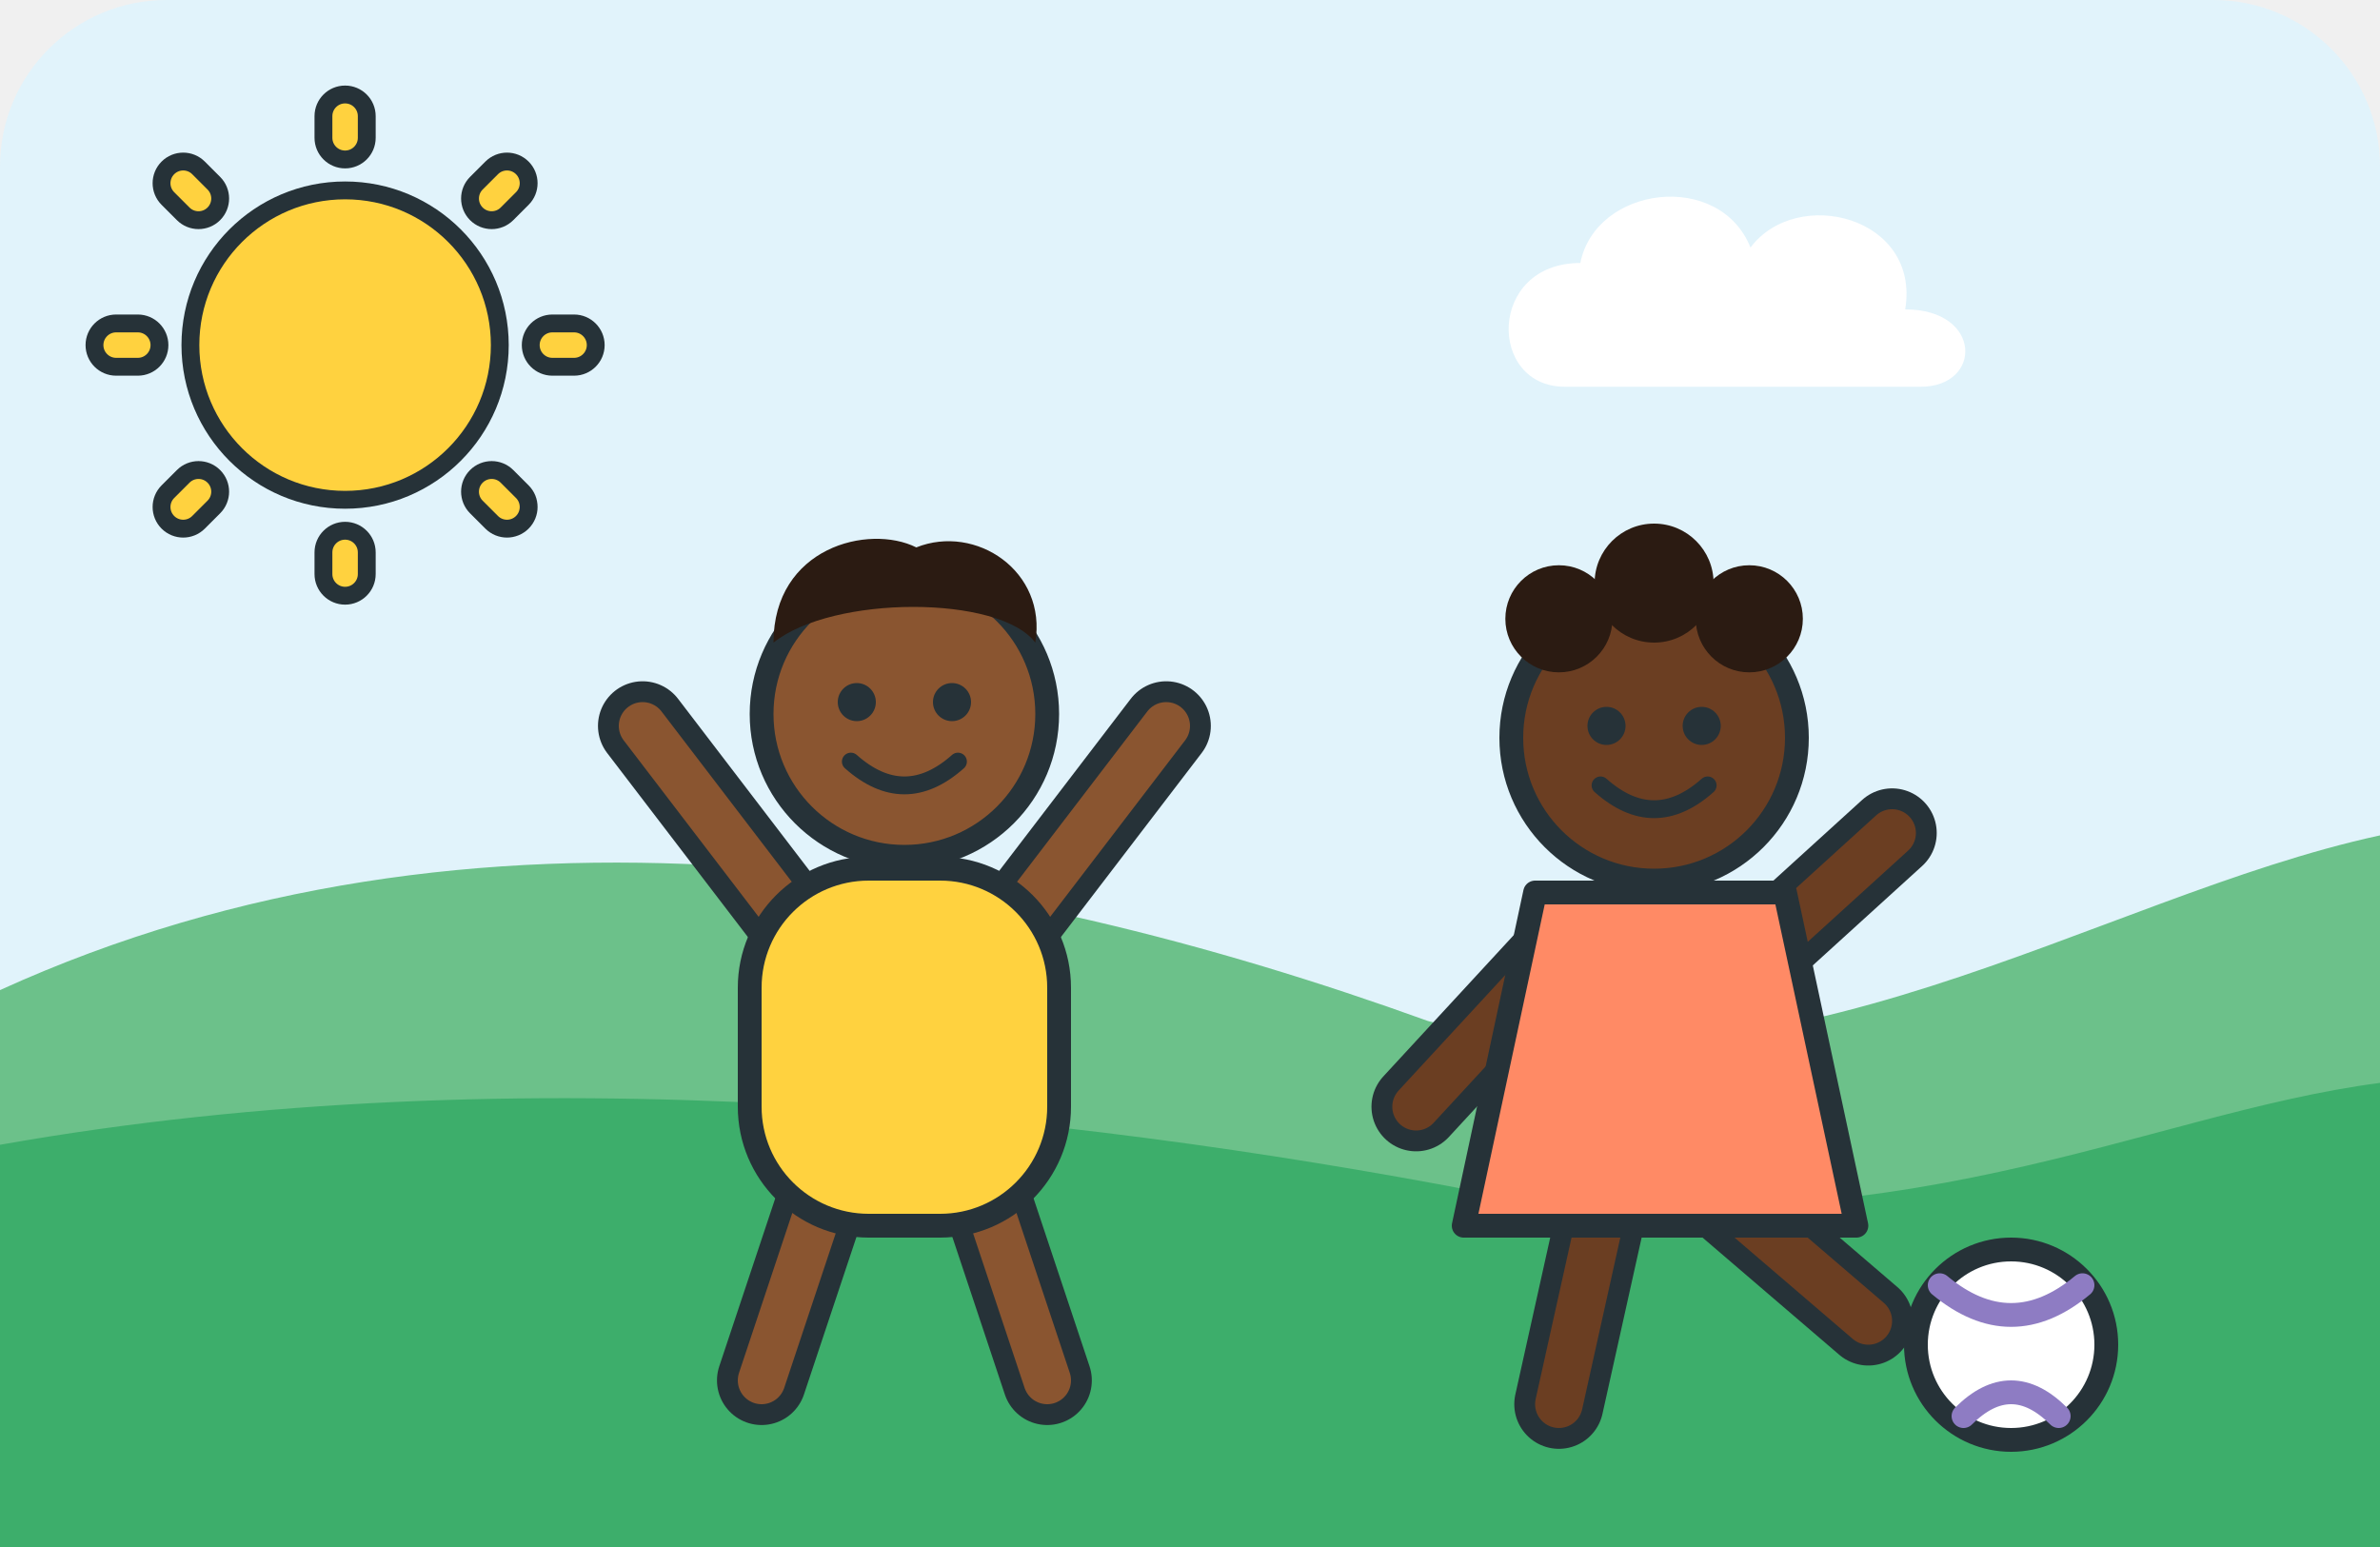
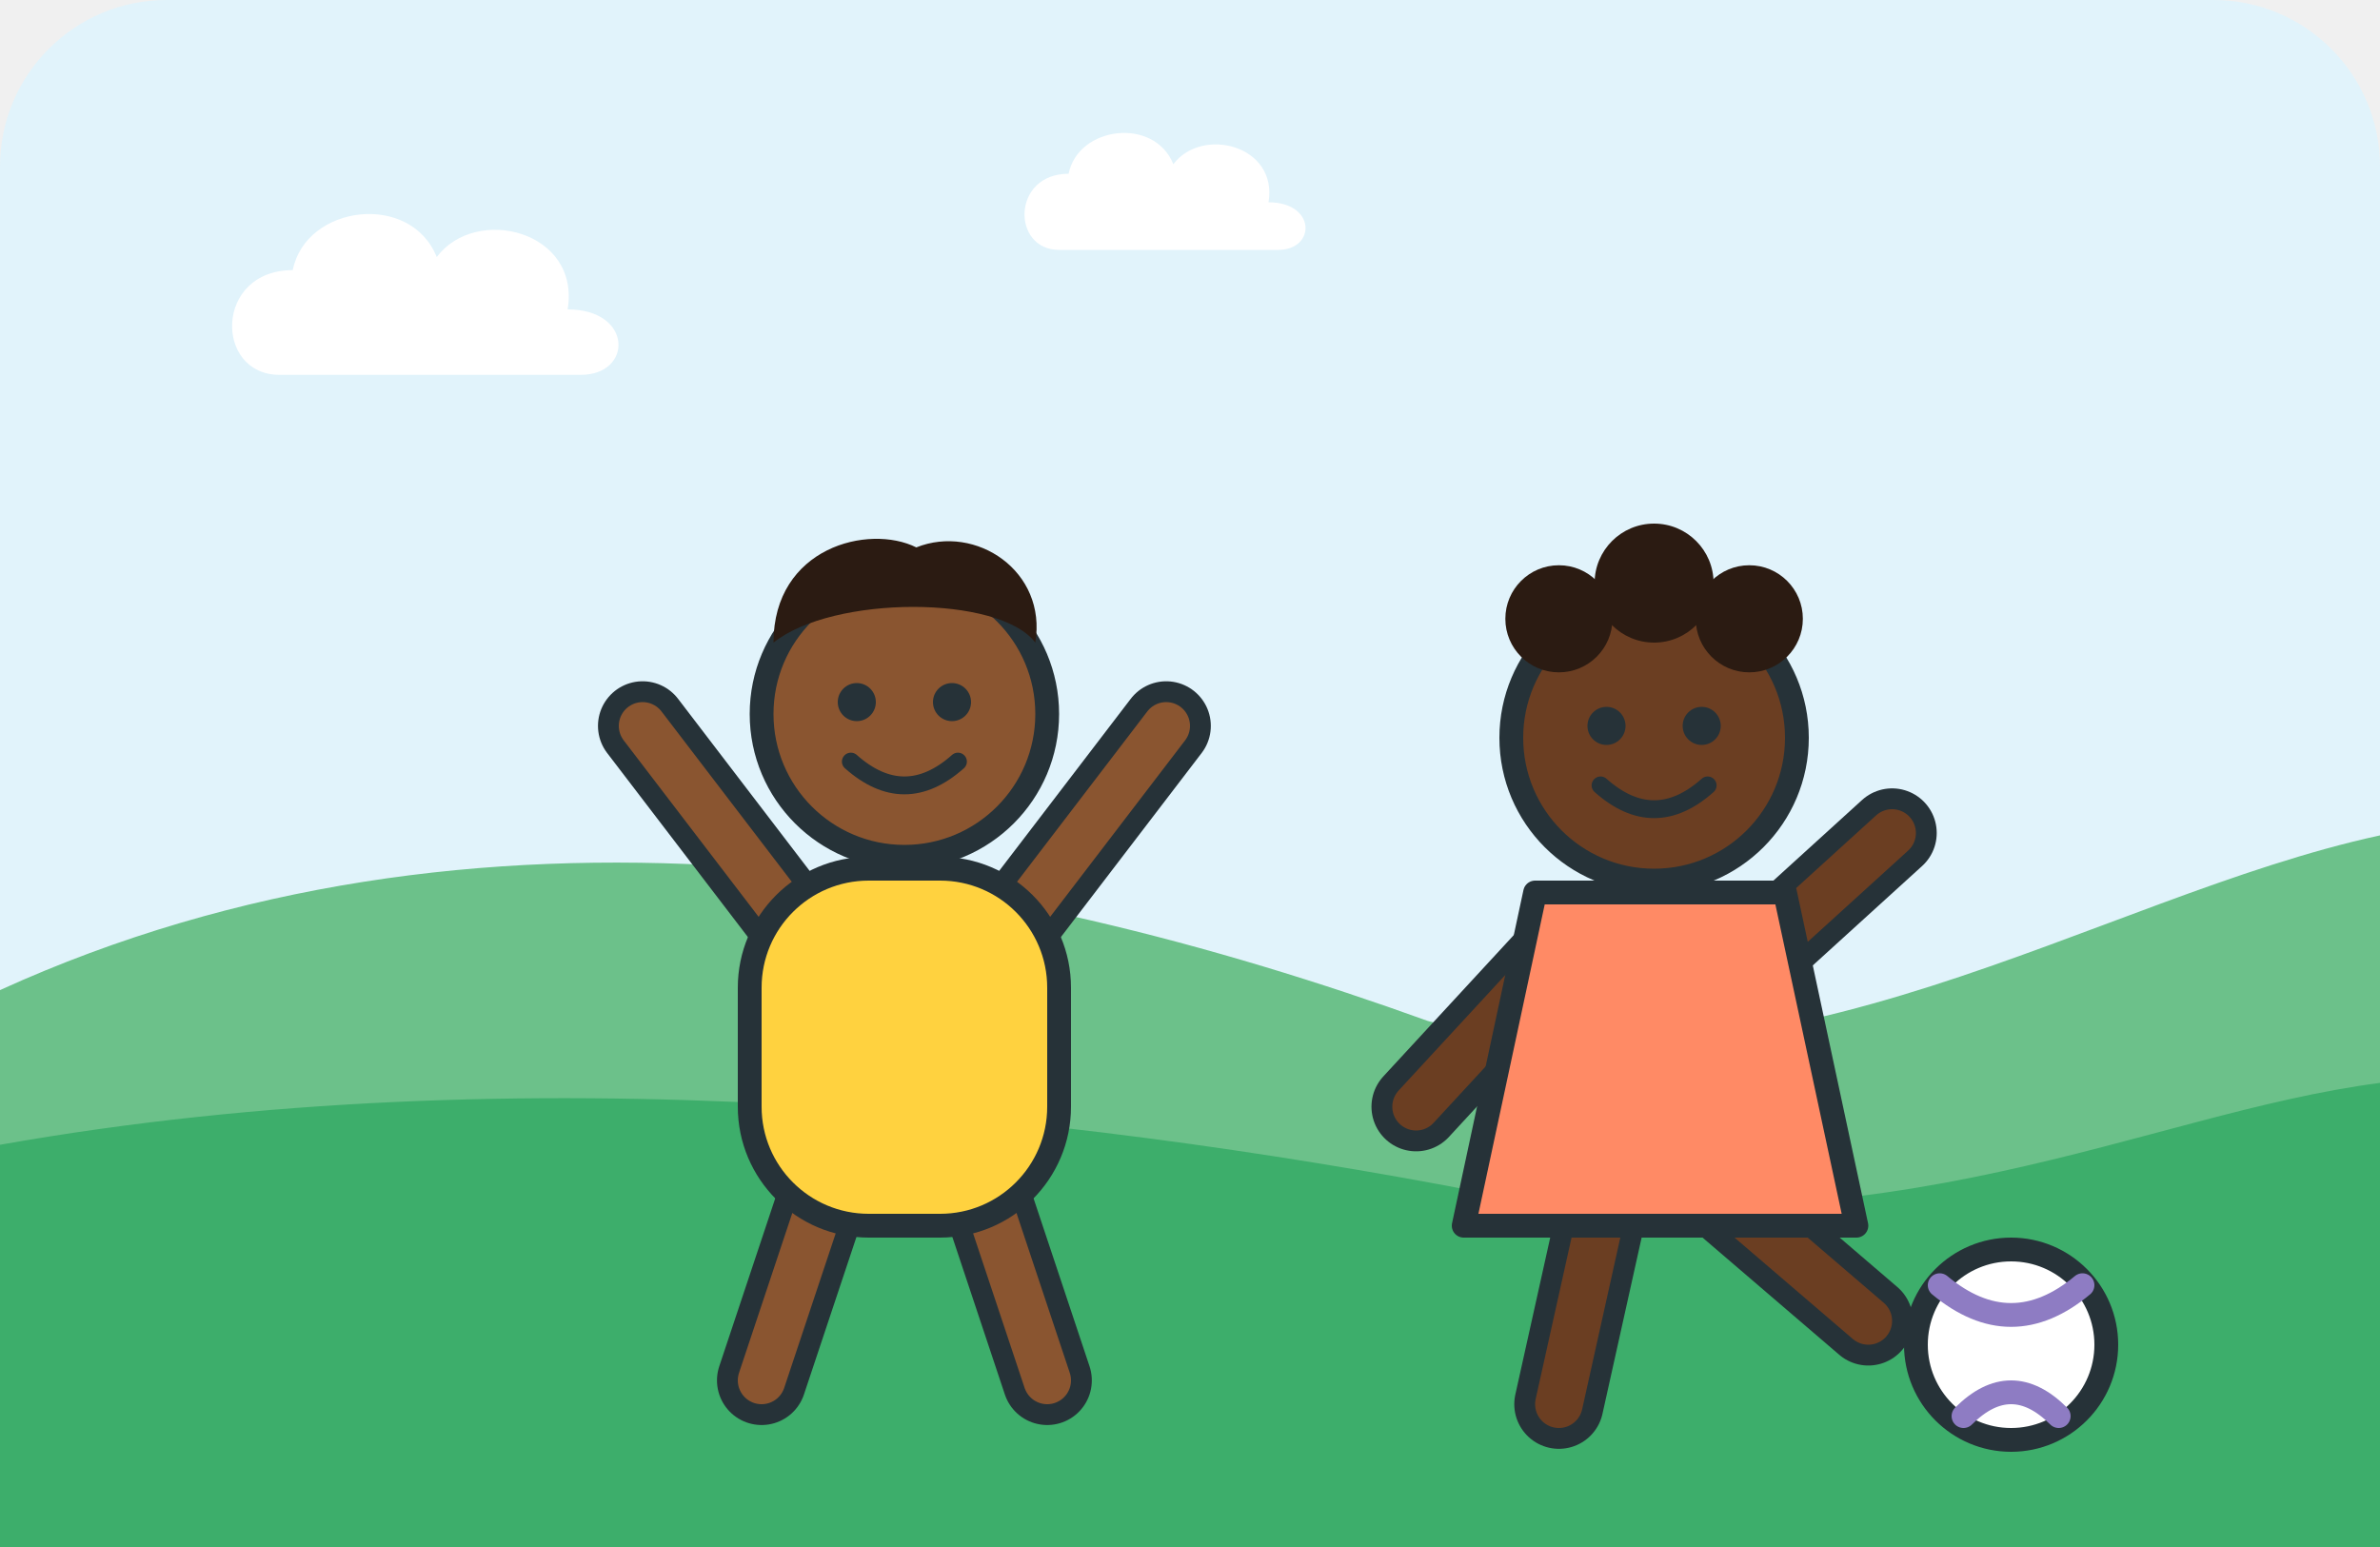
<svg xmlns="http://www.w3.org/2000/svg" viewBox="0 0 400 260" width="400" height="260">
  <rect width="400" height="260" rx="28" fill="#E1F3FB" />
-   <g fill="#FFD23F" stroke="#263238" stroke-width="3" stroke-linejoin="round">
-     <rect x="54.36" y="15.88" width="7.28" height="10.92" rx="3.64" transform="rotate(0 58 58)" />
-     <rect x="54.36" y="15.88" width="7.28" height="10.92" rx="3.64" transform="rotate(45 58 58)" />
-     <rect x="54.36" y="15.88" width="7.28" height="10.92" rx="3.64" transform="rotate(90 58 58)" />
-     <rect x="54.36" y="15.88" width="7.28" height="10.92" rx="3.64" transform="rotate(135 58 58)" />
-     <rect x="54.36" y="15.88" width="7.28" height="10.92" rx="3.64" transform="rotate(180 58 58)" />
-     <rect x="54.36" y="15.88" width="7.28" height="10.92" rx="3.64" transform="rotate(225 58 58)" />
-     <rect x="54.36" y="15.88" width="7.28" height="10.92" rx="3.64" transform="rotate(270 58 58)" />
-     <rect x="54.36" y="15.88" width="7.28" height="10.92" rx="3.64" transform="rotate(315 58 58)" />
-     <circle cx="58" cy="58" r="26" />
-   </g>
-   <path transform="translate(250 26) scale(1.3)" d="M10 30C0 30 0 14 12 14C14 4 30 2 34 12C40 4 56 8 54 20C64 20 64 30 56 30Z" fill="#FFFFFF" />
+   <path transform="translate(36 30) scale(1.1)" d="M10 30C0 30 0 14 12 14C14 4 30 2 34 12C40 4 56 8 54 20C64 20 64 30 56 30Z" fill="#FFFFFF" />
+   <path transform="translate(170 18) scale(0.8)" d="M10 30C0 30 0 14 12 14C14 4 30 2 34 12C40 4 56 8 54 20C64 20 64 30 56 30Z" fill="#FFFFFF" />
  <path d="M0 166.4C80 130 168 145.6 240 171.6C300 187.2 352 150.8 400 140.4V260H0Z" fill="#6CC18A" />
  <path d="M0 192.4C88 176.8 180 187.2 248 200.2C320 210.6 360 187.2 400 182V260H0Z" fill="#3DAE6B" />
  <path d="M140 196L128 232" fill="none" stroke="#263238" stroke-width="15" stroke-linecap="round" stroke-linejoin="round" />
  <path d="M140 196L128 232" fill="none" stroke="#8A5530" stroke-width="8" stroke-linecap="round" stroke-linejoin="round" />
  <path d="M164 196L176 232" fill="none" stroke="#263238" stroke-width="15" stroke-linecap="round" stroke-linejoin="round" />
  <path d="M164 196L176 232" fill="none" stroke="#8A5530" stroke-width="8" stroke-linecap="round" stroke-linejoin="round" />
  <path d="M134 156L108 122" fill="none" stroke="#263238" stroke-width="15" stroke-linecap="round" stroke-linejoin="round" />
  <path d="M134 156L108 122" fill="none" stroke="#8A5530" stroke-width="8" stroke-linecap="round" stroke-linejoin="round" />
  <path d="M170 156L196 122" fill="none" stroke="#263238" stroke-width="15" stroke-linecap="round" stroke-linejoin="round" />
  <path d="M170 156L196 122" fill="none" stroke="#8A5530" stroke-width="8" stroke-linecap="round" stroke-linejoin="round" />
  <rect x="126" y="146" width="52" height="60" rx="20" fill="#FFD23F" stroke="#263238" stroke-width="4" />
  <circle cx="152" cy="120" r="24" fill="#8A5530" stroke="#263238" stroke-width="4" />
  <circle cx="144" cy="118" r="3.2" fill="#263238" />
  <circle cx="160" cy="118" r="3.2" fill="#263238" />
  <path d="M143 128Q152 136 161 128" fill="none" stroke="#263238" stroke-width="3" stroke-linecap="round" />
  <path d="M130 108C130 92 146 88 154 92C164 88 176 96 174 108C168 100 140 100 130 108Z" fill="#2B1B12" />
  <path d="M270 200L262 236" fill="none" stroke="#263238" stroke-width="15" stroke-linecap="round" stroke-linejoin="round" />
  <path d="M270 200L262 236" fill="none" stroke="#6B3E22" stroke-width="8" stroke-linecap="round" stroke-linejoin="round" />
  <path d="M286 198L314 222" fill="none" stroke="#263238" stroke-width="15" stroke-linecap="round" stroke-linejoin="round" />
  <path d="M286 198L314 222" fill="none" stroke="#6B3E22" stroke-width="8" stroke-linecap="round" stroke-linejoin="round" />
  <path d="M262 160L238 186" fill="none" stroke="#263238" stroke-width="15" stroke-linecap="round" stroke-linejoin="round" />
  <path d="M262 160L238 186" fill="none" stroke="#6B3E22" stroke-width="8" stroke-linecap="round" stroke-linejoin="round" />
  <path d="M296 160L318 140" fill="none" stroke="#263238" stroke-width="15" stroke-linecap="round" stroke-linejoin="round" />
  <path d="M296 160L318 140" fill="none" stroke="#6B3E22" stroke-width="8" stroke-linecap="round" stroke-linejoin="round" />
  <path d="M258 150H300L312 206H246Z" fill="#FF8A65" stroke="#263238" stroke-width="4" stroke-linejoin="round" />
  <circle cx="278" cy="124" r="24" fill="#6B3E22" stroke="#263238" stroke-width="4" />
  <circle cx="270" cy="122" r="3.2" fill="#263238" />
  <circle cx="286" cy="122" r="3.2" fill="#263238" />
  <path d="M269 132Q278 140 287 132" fill="none" stroke="#263238" stroke-width="3" stroke-linecap="round" />
  <g fill="#2B1B12">
    <circle cx="262" cy="104" r="9" />
    <circle cx="278" cy="98" r="10" />
    <circle cx="294" cy="104" r="9" />
  </g>
  <circle cx="338" cy="226" r="16" fill="#FFFFFF" stroke="#263238" stroke-width="4" />
  <path d="M326 216Q338 226 350 216M330 238Q338 230 346 238" fill="none" stroke="#8E7CC3" stroke-width="4" stroke-linecap="round" />
</svg>
